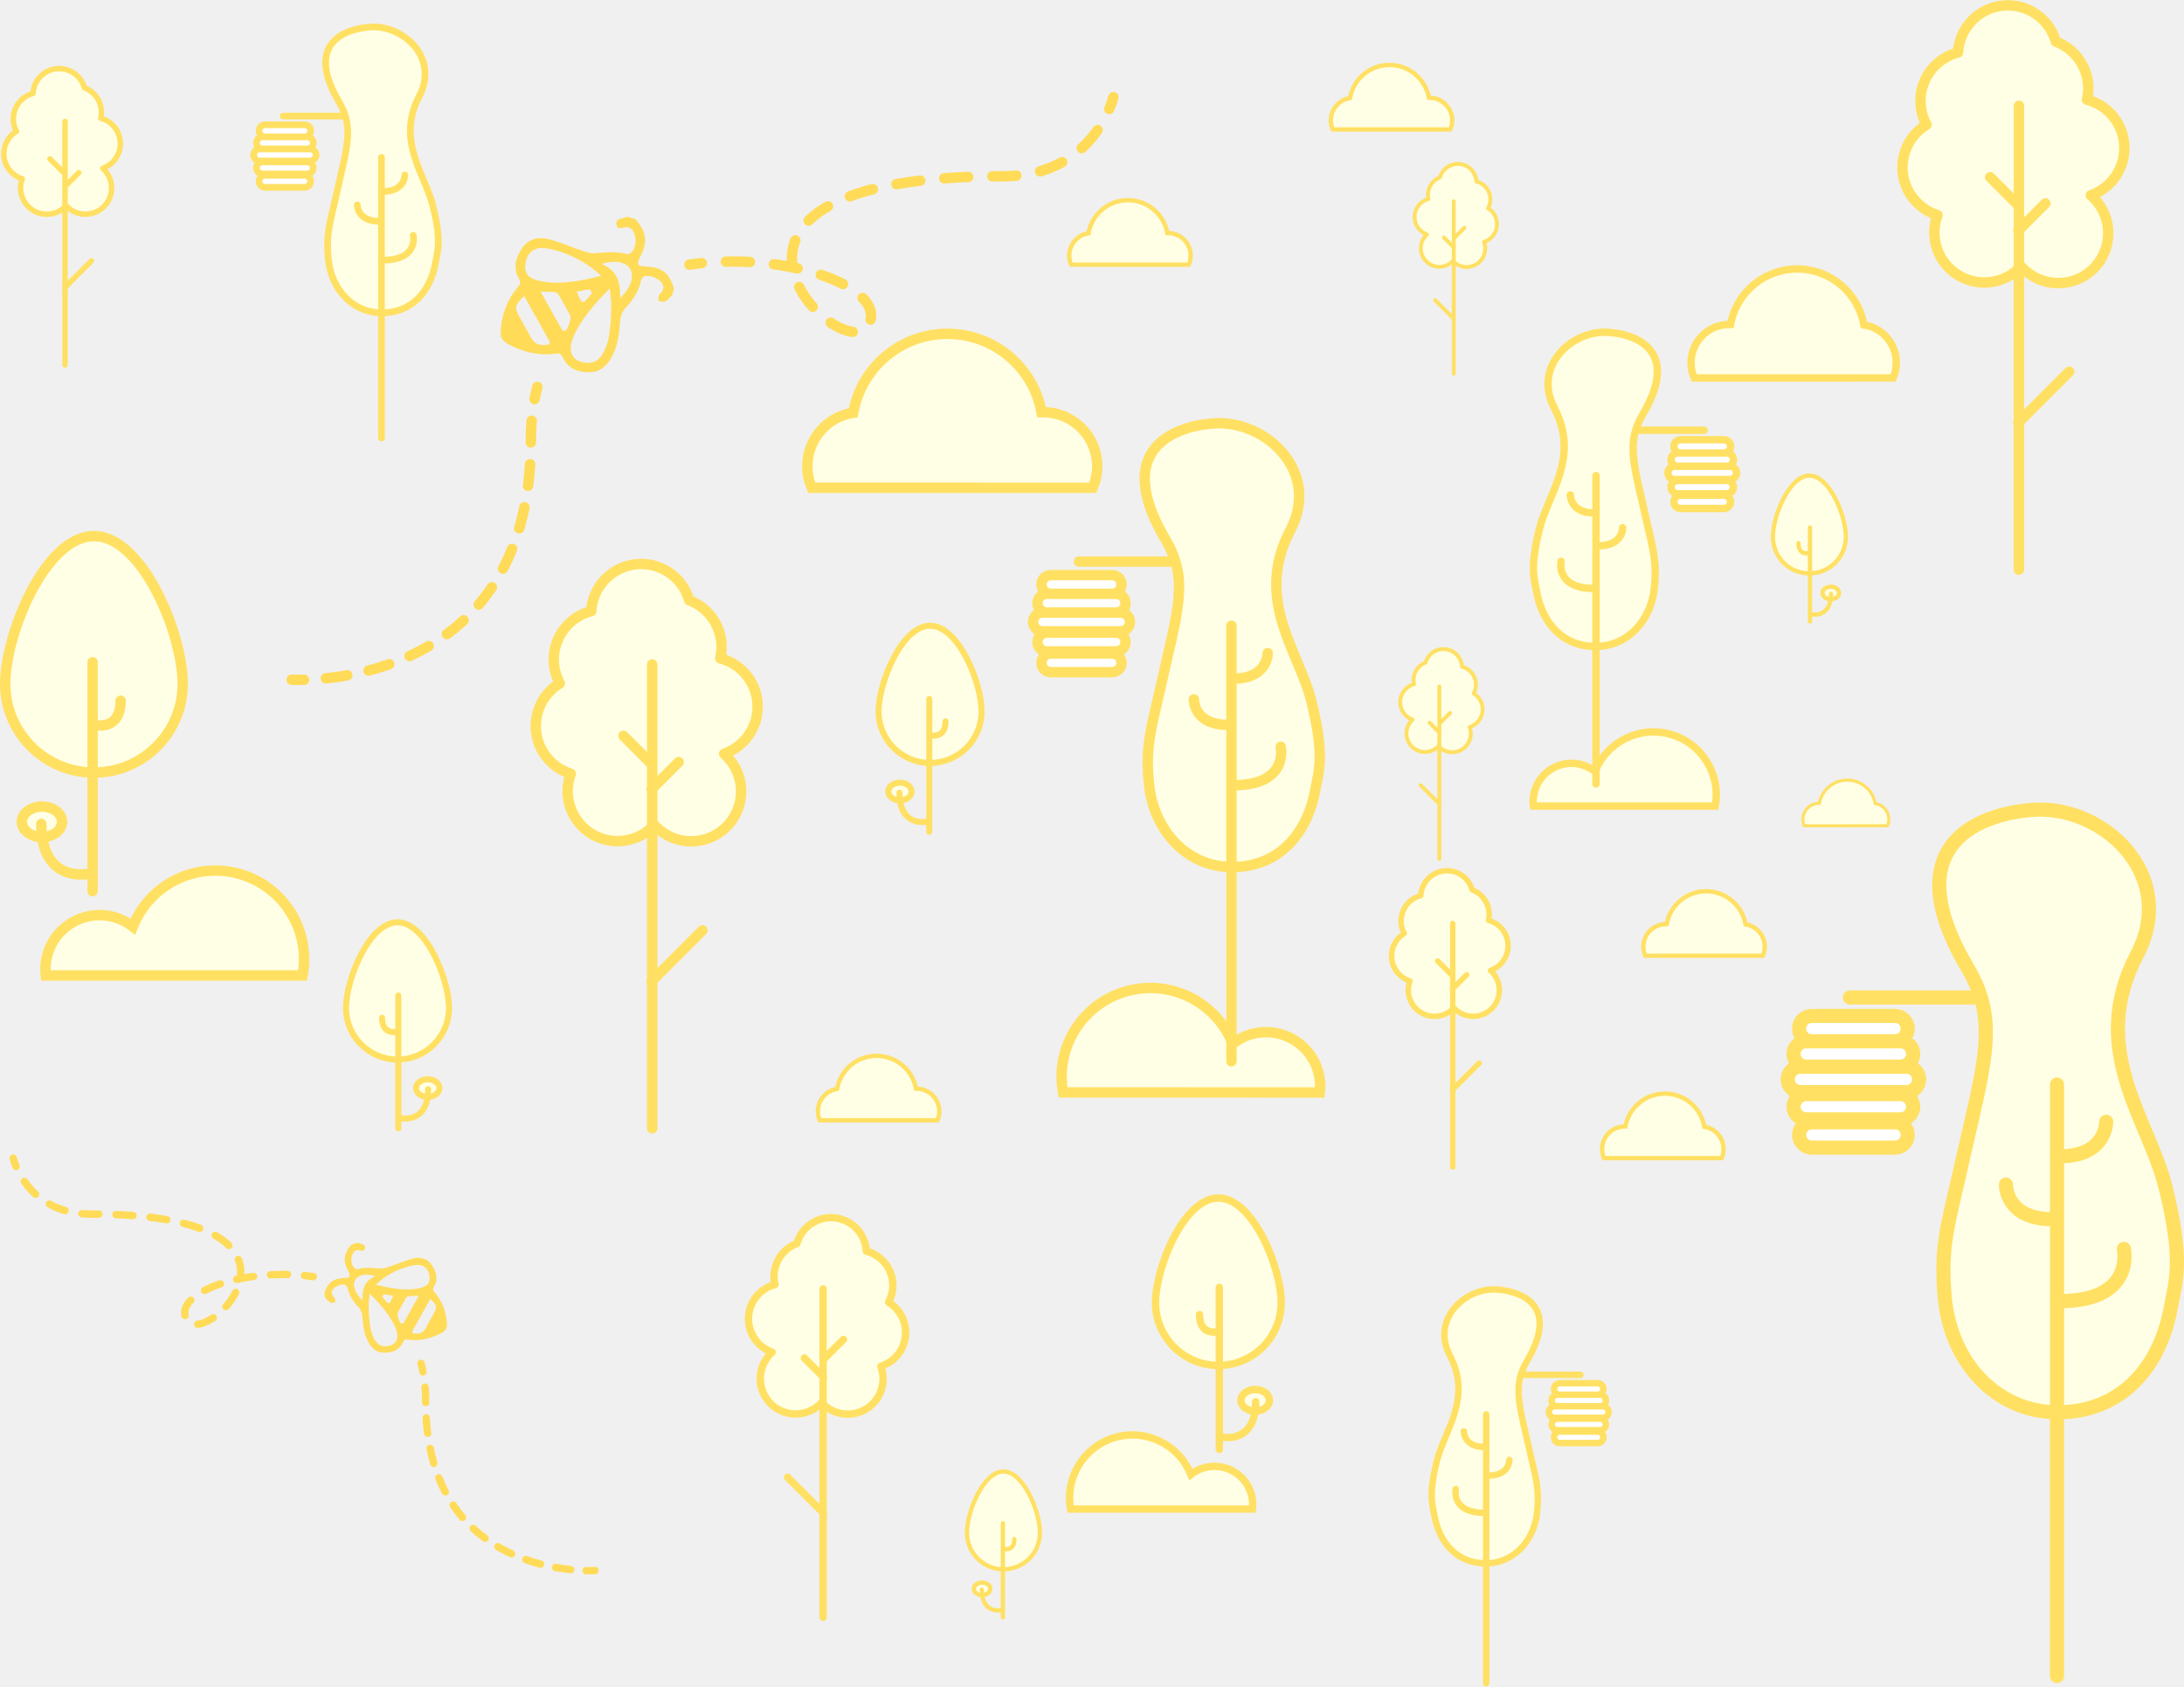
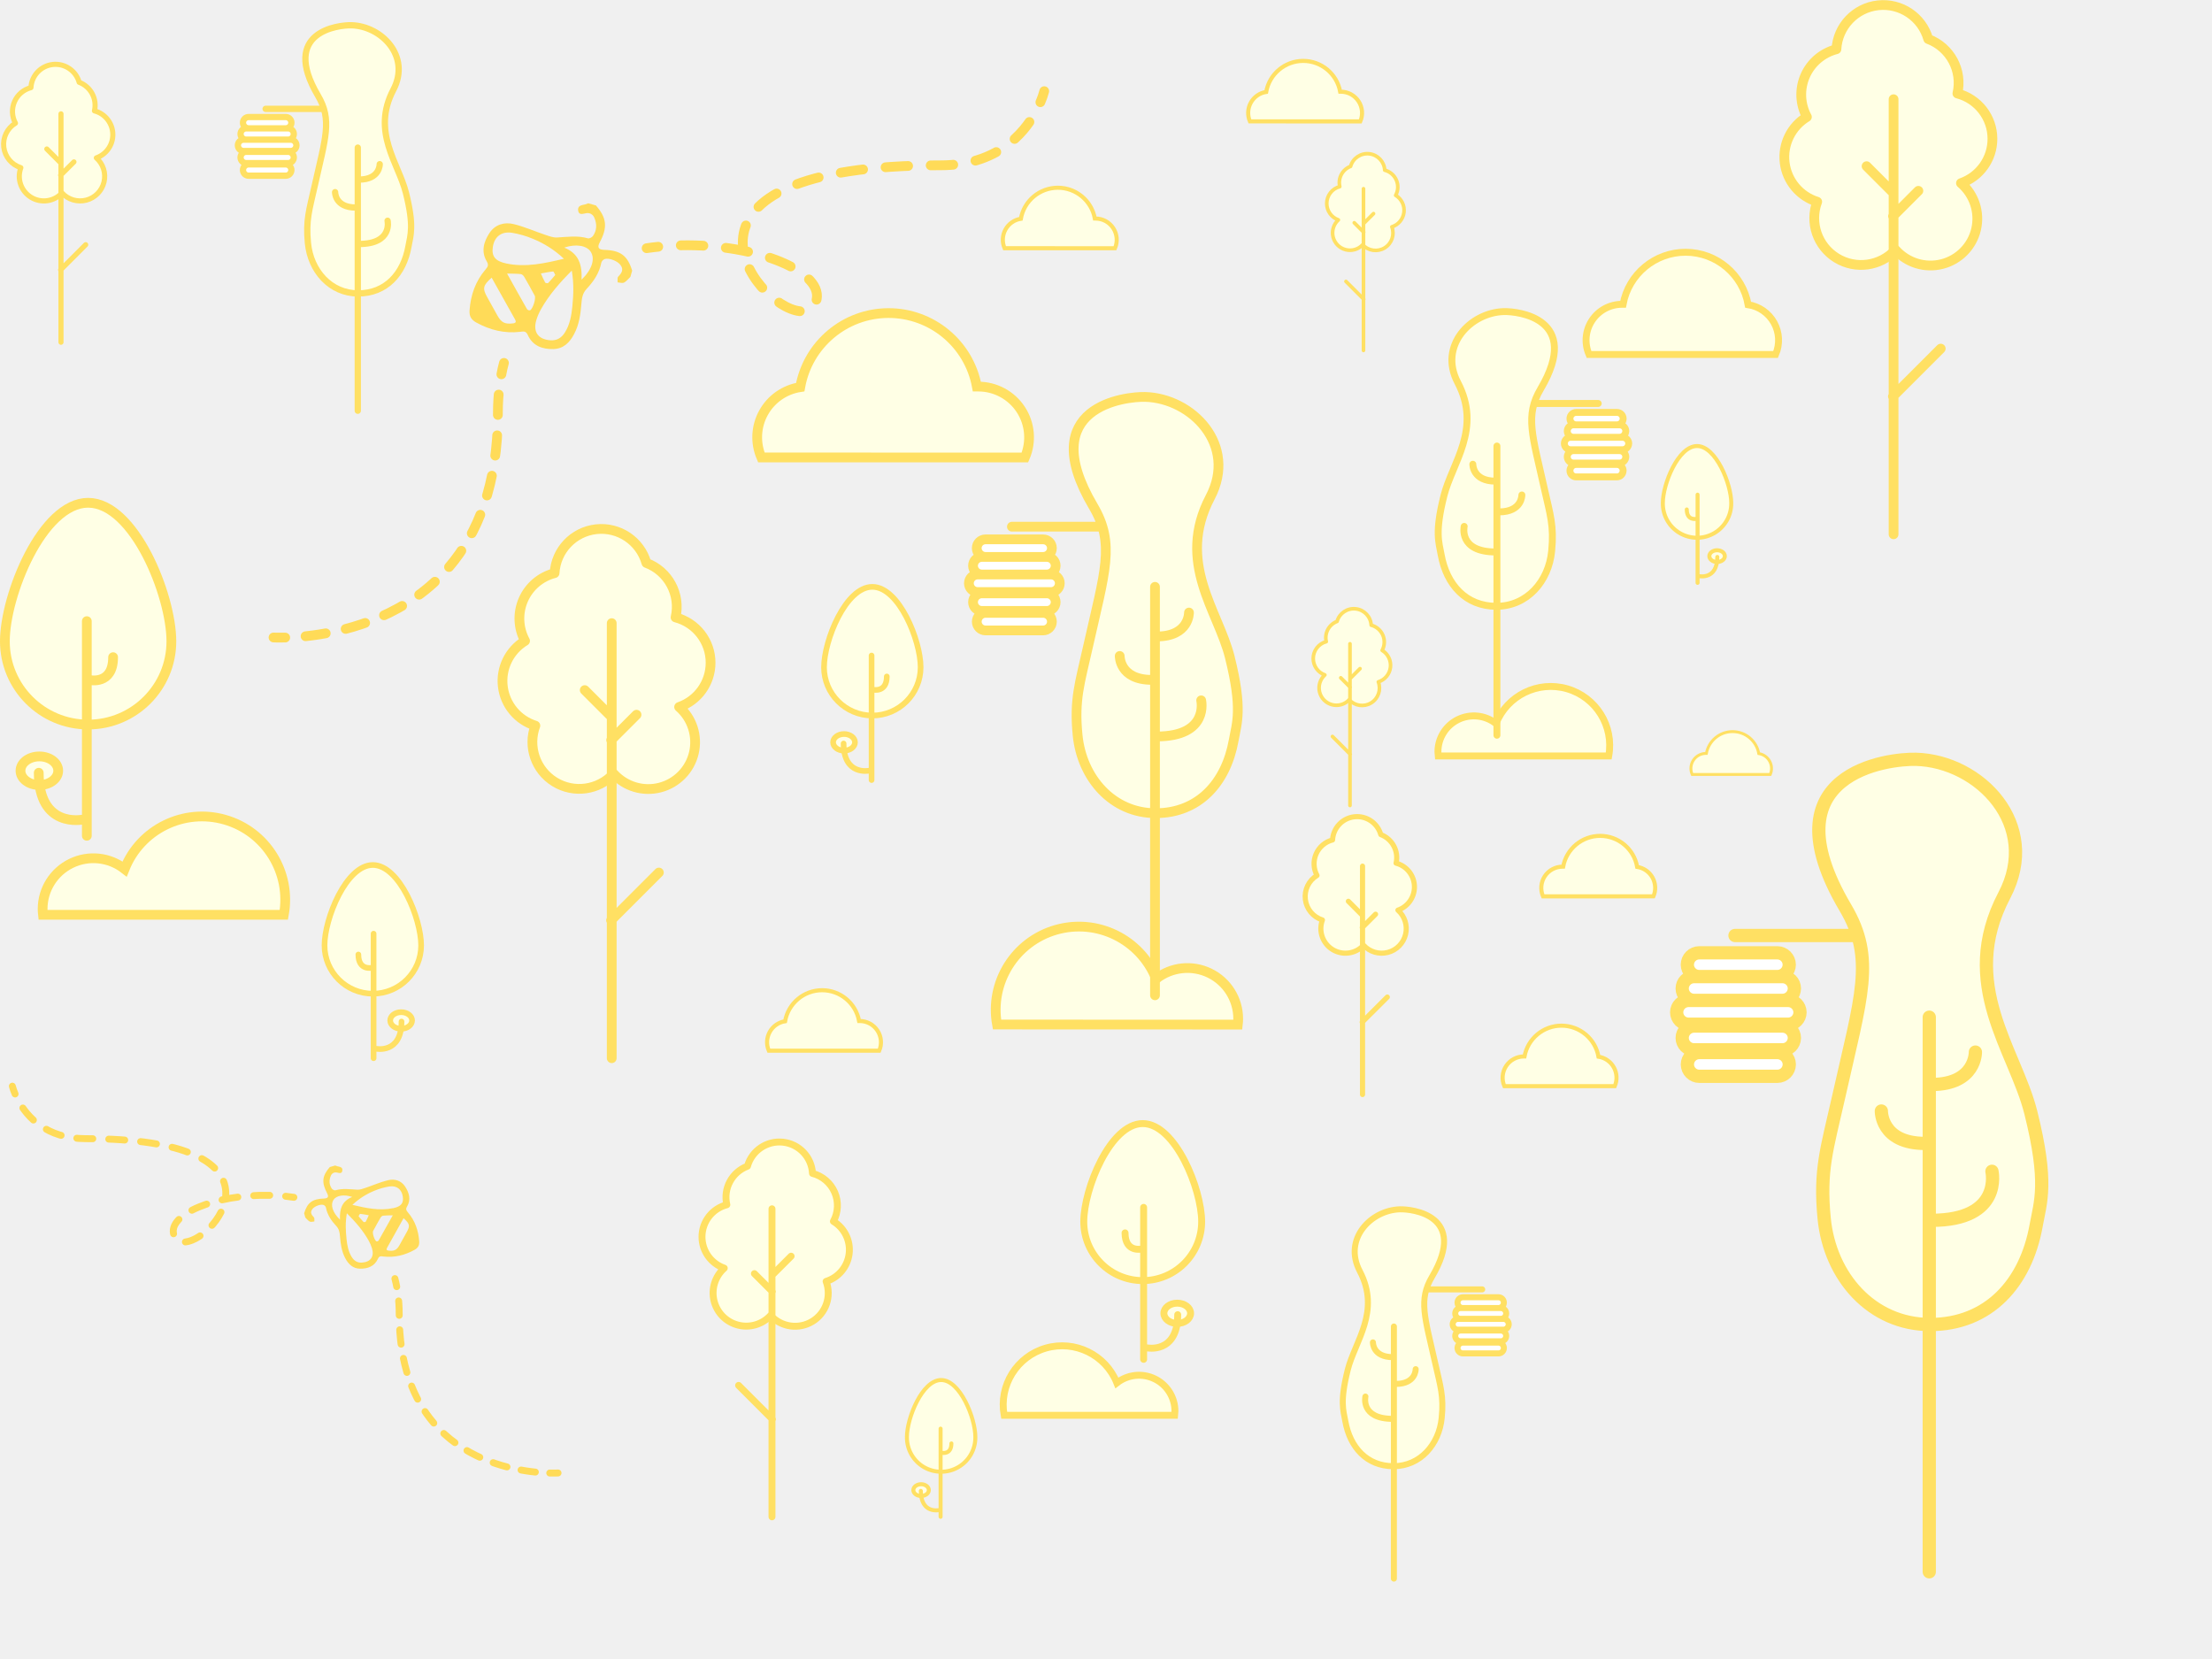
- <svg xmlns="http://www.w3.org/2000/svg" id="Layer_1" data-name="Layer 1" width="1896.51" height="1464.33" viewBox="0 0 1896.51 1464.33">
+ <svg xmlns="http://www.w3.org/2000/svg" version="1.1" id="Layer_1" x="0px" y="0px" viewBox="0 0 2048 1536" style="enable-background:new 0 0 2048 1536;" xml:space="preserve">
  <defs>
    <style>
      .cls-1, .cls-10, .cls-12, .cls-15, .cls-18, .cls-2, .cls-20, .cls-21, .cls-22, .cls-26, .cls-28, .cls-3, .cls-30, .cls-33, .cls-8 {
        fill: none;
      }

      .cls-1, .cls-2, .cls-20, .cls-21, .cls-22, .cls-3 {
        stroke: #ffdb58;
      }

      .cls-1, .cls-10, .cls-11, .cls-12, .cls-13, .cls-14, .cls-15, .cls-16, .cls-17, .cls-18, .cls-19, .cls-2, .cls-20, .cls-21, .cls-22, .cls-25, .cls-26, .cls-27, .cls-28, .cls-29, .cls-3, .cls-30, .cls-31, .cls-32, .cls-33, .cls-34, .cls-7, .cls-8, .cls-9 {
        stroke-linecap: round;
        stroke-linejoin: round;
      }

      .cls-1, .cls-13, .cls-2, .cls-3, .cls-5, .cls-7, .cls-8 {
        stroke-width: 9.03px;
      }

      .cls-2 {
        stroke-dasharray: 20.91 20.91 20.91 20.91 20.91 20.91;
      }

      .cls-3 {
        stroke-dasharray: 18.88 18.88 18.88 18.88 18.88 18.88;
      }

      .cls-4 {
        fill: #ffdb58;
      }

      .cls-11, .cls-14, .cls-17, .cls-23, .cls-24, .cls-25, .cls-27, .cls-29, .cls-32, .cls-5, .cls-6, .cls-7, .cls-9 {
        fill: #ffffe5;
      }

      .cls-10, .cls-11, .cls-12, .cls-13, .cls-14, .cls-15, .cls-16, .cls-17, .cls-18, .cls-19, .cls-23, .cls-24, .cls-25, .cls-26, .cls-27, .cls-28, .cls-29, .cls-30, .cls-31, .cls-32, .cls-33, .cls-34, .cls-5, .cls-6, .cls-7, .cls-8, .cls-9 {
        stroke: #ffe063;
      }

      .cls-23, .cls-24, .cls-5, .cls-6 {
        stroke-miterlimit: 10;
      }

      .cls-6 {
        stroke-width: 3.78px;
      }

      .cls-10, .cls-9 {
        stroke-width: 5.24px;
      }

      .cls-11, .cls-12 {
        stroke-width: 4.74px;
      }

      .cls-13, .cls-16, .cls-19, .cls-31, .cls-34 {
        fill: #fff;
      }

      .cls-14, .cls-15, .cls-16 {
        stroke-width: 12.27px;
      }

      .cls-17, .cls-18, .cls-19 {
        stroke-width: 5.82px;
      }

      .cls-20, .cls-21, .cls-22, .cls-23, .cls-25, .cls-26, .cls-31 {
        stroke-width: 6.4px;
      }

      .cls-21 {
        stroke-dasharray: 14.8 14.8 14.8 14.8 14.8 14.8;
      }

      .cls-22 {
        stroke-dasharray: 13.37 13.37 13.37 13.37 13.37 13.37;
      }

      .cls-24 {
        stroke-width: 2.68px;
      }

      .cls-27, .cls-28 {
        stroke-width: 3.71px;
      }

      .cls-29, .cls-30 {
        stroke-width: 3.36px;
      }

      .cls-32, .cls-33, .cls-34 {
        stroke-width: 5.57px;
      }
    </style>
  </defs>
  <g id="Bee">
    <g>
      <path class="cls-1" d="M685.23,246.24q5.37-.8,10.75-1.35" transform="translate(-86.54 -16.44)" />
      <path class="cls-2" d="M716.85,243.58C787.62,242,851.62,268.67,842,295.94a12.79,12.79,0,0,1-4.88,6.62" transform="translate(-86.54 -16.44)" />
      <path class="cls-2" d="M827.08,304.57C783.86,300,686.81,169.48,957.62,169.48c51.43,0,76.39-28.74,87.6-49" transform="translate(-86.54 -16.44)" />
      <path class="cls-1" d="M1049.79,111.06a71.48,71.48,0,0,0,3.57-10.22" transform="translate(-86.54 -16.44)" />
    </g>
    <g>
      <path class="cls-1" d="M339.78,606.66s4,.24,10.83.08" transform="translate(-86.54 -16.44)" />
      <path class="cls-3" d="M369.45,605.5c32.92-3.45,86.64-15.64,126.49-57.09" transform="translate(-86.54 -16.44)" />
      <path class="cls-3" d="M502.28,541.42c26.37-30.81,45.25-76.08,45.25-142.51a199.86,199.86,0,0,1,1.71-26.57" transform="translate(-86.54 -16.44)" />
      <path class="cls-1" d="M550.75,363q1-5.43,2.38-10.57" transform="translate(-86.54 -16.44)" />
    </g>
    <g id="_5DqBM2.tif" data-name="5DqBM2.tif">
      <path class="cls-4" d="M670.2,272.75c-1.94,1.83-3.63,4.16-5.91,5.32-1.54.78-3.92-.07-5.92-.19.12-1.8-.46-4.26.5-5.26,3.19-3.34,5.45-6.45,2.09-10.91-2.73-3.61-10.47-6.75-14.54-5.43a5.34,5.34,0,0,0-3.13,3.32c-1.85,9.59-7.09,17.33-13.52,24.18-3.74,4-4.51,8.42-4.9,13.37-.78,9.84-2,19.55-6.75,28.53-4.17,8-10,13.72-19.29,13.94-10.2.24-19.17-3-23.65-13.07-1.77-4-4.25-3.2-7.15-2.87-14.45,1.64-27.8-1.65-40.47-8.6-4.65-2.55-6.66-5.8-6.28-11.23,1-14.19,5.45-26.95,14.72-37.83,2-2.39,3.32-4,1.23-7.53-5.47-9.17-2.83-18.25,2.54-26.38,5.18-7.83,13.67-10.26,22.21-8.22,10.19,2.44,19.91,6.82,29.9,10.16,3.36,1.12,7,2.45,10.38,2.27,9.57-.51,19.08-2,28.6.78,1.28.37,3.77-.89,4.65-2.13,3.68-5.25,3.82-11.05,1.32-16.85a6.67,6.67,0,0,0-7.75-4.26c-2.84.46-6.39,2.1-7.22-2.21-.93-4.83,3.2-5.26,6.59-6a22.74,22.74,0,0,0,2.7-1l7.12,2c10,11.51,11,20.16,3.57,34.14-2.54,4.81-1.28,6.82,4.37,7,14.87.47,21.4,5.37,25.62,19.25ZM608.64,256A92.23,92.23,0,0,0,580,237.57a85,85,0,0,0-19.71-5.65c-9.71-1.35-15.92,3.79-17.4,12.89-1.44,8.8,2,13.38,12.5,15.59C573.43,264.19,591,260.21,608.64,256Zm7.29,11c-11.44,11.45-21.15,22.62-28.48,35.69a50.16,50.16,0,0,0-4.35,10.1c-3.25,10.91,1.65,17.88,13,18.71,6,.44,10.35-2.27,13.48-7.27,4.57-7.3,6-15.5,6.85-23.85C617.49,289.74,618,279.07,615.93,267Zm-74.17,6.5c-8.15,7.3-8.69,9.94-4,18.31q4.66,8.38,9.31,16.75c3.66,6.58,6.94,8.11,14.22,7.32,3-.33,3.32-1.53,2.07-3.78C556.17,299.29,549,286.46,541.76,273.54ZM556,269.71c6.54,11.71,12.46,22.38,18.51,33a3.05,3.05,0,0,0,2.76,1.06c2.6-1.28,5.69-11.07,4.33-13.61-3.12-5.83-6.33-11.63-9.67-17.34-.67-1.14-2-2.48-3.19-2.61C564.91,269.77,561.06,269.86,556,269.71Zm69,5.67c9.81-9.5,12.69-19.41,8.43-25.92-3.65-5.59-13.44-7.52-24.49-3.77C622.6,251.17,625.56,261.8,625,275.38ZM600.65,271c-.71-1.17-1.47-3.26-2-3.21-3.8.36-7.56,1.17-11.33,1.83,1.27,2.81,2.42,5.68,3.92,8.36.31.56,2.4.91,2.82.49C596.28,276.25,598.24,273.77,600.65,271Z" transform="translate(-86.54 -16.44)" />
    </g>
  </g>
  <path class="cls-5" d="M349.33,863.42A77.07,77.07,0,0,0,201.91,821,47,47,0,0,0,126,858a47.4,47.4,0,0,0,.32,5.42Z" transform="translate(-86.54 -16.44)" />
  <path class="cls-5" d="M1009.63,965A77.07,77.07,0,0,1,1157,922.66a47,47,0,0,1,75.93,37,47.4,47.4,0,0,1-.32,5.42Z" transform="translate(-86.54 -16.44)" />
  <path class="cls-5" d="M1035.46,440a47,47,0,0,0-43.1-65.64c-.46,0-.92,0-1.38,0a83.09,83.09,0,0,0-163.53.5,47,47,0,0,0-36,65.1Z" transform="translate(-86.54 -16.44)" />
  <path class="cls-6" d="M1118.86,246.27a19.68,19.68,0,0,0-18.06-27.5h-.58a34.81,34.81,0,0,0-68.51.21,19.68,19.68,0,0,0-15.07,27.27Z" transform="translate(-86.54 -16.44)" />
  <path class="cls-6" d="M900.58,989.25a19.68,19.68,0,0,0-18.06-27.5h-.58a34.81,34.81,0,0,0-68.51.21,19.68,19.68,0,0,0-15.07,27.27Z" transform="translate(-86.54 -16.44)" />
  <path class="cls-6" d="M1346,128.84a19.68,19.68,0,0,0-18.06-27.5h-.58a34.81,34.81,0,0,0-68.51.21,19.68,19.68,0,0,0-15.07,27.27Z" transform="translate(-86.54 -16.44)" />
  <g>
    <path class="cls-7" d="M91.05,610.2c0-42.57,34.51-128.26,77.08-128.26s77.08,85.69,77.08,128.26a77.08,77.08,0,1,1-154.16,0Z" transform="translate(-86.54 -16.44)" />
    <ellipse class="cls-7" cx="36.43" cy="713.59" rx="17.46" ry="13.25" />
    <path class="cls-8" d="M166.93,790.25V591.53M169.26,646s22,5.17,22-21.1m-68.85,107c0,51.79,40.55,43.36,40.55,43.36" transform="translate(-86.54 -16.44)" />
  </g>
  <g>
    <path class="cls-9" d="M849.47,634.2c0-24.7,20-74.42,44.72-74.42s44.72,49.72,44.72,74.42a44.72,44.72,0,0,1-89.45,0Z" transform="translate(-86.54 -16.44)" />
    <ellipse class="cls-9" cx="781.46" cy="687.29" rx="10.13" ry="7.69" />
    <path class="cls-10" d="M893.5,738.67V623.37M894.85,655s12.74,3,12.74-12.24m-40,62.07c0,30,23.53,25.16,23.53,25.16" transform="translate(-86.54 -16.44)" />
  </g>
  <g>
    <path class="cls-9" d="M476.45,891.72c0-24.7-20-74.42-44.72-74.42S387,867,387,891.72a44.72,44.72,0,0,0,89.45,0Z" transform="translate(-86.54 -16.44)" />
    <ellipse class="cls-9" cx="371.4" cy="944.81" rx="10.13" ry="7.69" />
    <path class="cls-10" d="M432.43,880.89V996.19m-14.09-96c0,15.24,12.74,12.24,12.74,12.24m3.68,75s23.53,4.89,23.53-25.16" transform="translate(-86.54 -16.44)" />
  </g>
  <g>
    <path class="cls-7" d="M744.44,630.07a43.37,43.37,0,0,0-32.44-42,43.34,43.34,0,0,0-27-50.41,43.36,43.36,0,0,0-85,9.42,43.38,43.38,0,0,0-27.32,62.71,43.37,43.37,0,0,0,9.53,78.5,43.36,43.36,0,0,0,72.52,44.54A43.35,43.35,0,1,0,715.31,671,43.37,43.37,0,0,0,744.44,630.07Z" transform="translate(-86.54 -16.44)" />
    <path class="cls-8" d="M652.91,996.19V593.38m-1.51,85.47-23.48-23.48m24.39,213.17,44.26-44.26M652.39,701.65l23.48-23.48" transform="translate(-86.54 -16.44)" />
  </g>
  <g>
    <path class="cls-7" d="M1931.25,145a43.37,43.37,0,0,0-32.44-42,43.34,43.34,0,0,0-27-50.41,43.36,43.36,0,0,0-85,9.42,43.38,43.38,0,0,0-27.32,62.71,43.37,43.37,0,0,0,9.53,78.5,43.36,43.36,0,0,0,72.52,44.54A43.35,43.35,0,1,0,1902.11,186,43.37,43.37,0,0,0,1931.25,145Z" transform="translate(-86.54 -16.44)" />
    <path class="cls-8" d="M1839.72,511.13V108.31m-1.51,85.47-23.48-23.48m24.39,213.17,44.26-44.26m-44.18-122.62,23.48-23.48" transform="translate(-86.54 -16.44)" />
  </g>
  <g>
    <path class="cls-11" d="M1396.11,837.61a22.77,22.77,0,0,0-17-22,22.75,22.75,0,0,0-14.16-26.46,22.76,22.76,0,0,0-44.65,4.95A22.77,22.77,0,0,0,1305.92,827a22.77,22.77,0,0,0,5,41.21A22.76,22.76,0,0,0,1349,891.59a22.76,22.76,0,1,0,31.81-32.47A22.77,22.77,0,0,0,1396.11,837.61Z" transform="translate(-86.54 -16.44)" />
    <path class="cls-12" d="M1348.05,1029.83V818.35m-.79,44.87-12.33-12.33m12.8,111.91L1371,939.57m-23.2-64.37,12.33-12.33" transform="translate(-86.54 -16.44)" />
  </g>
  <g>
    <path class="cls-11" d="M191,141.09a22.77,22.77,0,0,0-17-22,22.75,22.75,0,0,0-14.16-26.46,22.76,22.76,0,0,0-44.65,4.95,22.77,22.77,0,0,0-14.34,32.92,22.77,22.77,0,0,0,5,41.21,22.76,22.76,0,0,0,38.08,23.38,22.76,22.76,0,1,0,31.81-32.47A22.77,22.77,0,0,0,191,141.09Z" transform="translate(-86.54 -16.44)" />
    <path class="cls-12" d="M143,333.31V121.83m-.79,44.87-12.33-12.33m12.8,111.91L165.88,243m-23.2-64.37L155,166.34" transform="translate(-86.54 -16.44)" />
  </g>
  <g>
    <path class="cls-7" d="M1084.24,697.07c-3.25-33.13,2-47.77,9.63-81.9,15.66-69.85,25.38-95.24,4.82-130.07-54.61-92.52,30.07-101.67,48.17-101.17,43.36,1.2,85.51,44.56,60.22,92.74-31.85,60.66,7.4,105.48,18.07,148.14,12,48.17,6.55,60.73,3.61,77.08-7.05,39.28-32.35,67.44-72.26,67.44S1088.14,736.79,1084.24,697.07Zm22.28-193h-83.1" transform="translate(-86.54 -16.44)" />
    <path class="cls-8" d="M1155.9,937.94V559.77m-32.67,64s-.45,22.13,29.81,22.13m4.52-40.2c30.26,0,29.81-22.13,29.81-22.13m-29.81,114.71c48.78,0,41.1-33.42,41.1-33.42" transform="translate(-86.54 -16.44)" />
    <path class="cls-13" d="M1041.49,532.07h-29.81m29.81,0h10.84a8.15,8.15,0,0,0,8.13-8.13h0a8.15,8.15,0,0,0-8.13-8.13H999a8.15,8.15,0,0,0-8.13,8.13h0a8.15,8.15,0,0,0,8.13,8.13h12.65M1060.46,592h0a8.15,8.15,0,0,0-8.13-8.13H999A8.15,8.15,0,0,0,990.9,592h0a8.15,8.15,0,0,0,8.13,8.13h53.29A8.15,8.15,0,0,0,1060.46,592Zm3.48-51.79h0a8.15,8.15,0,0,0-8.13-8.13H995.56a8.15,8.15,0,0,0-8.13,8.13h0a8.15,8.15,0,0,0,8.13,8.13h60.25A8.15,8.15,0,0,0,1063.93,540.2Zm0,33.72h0a8.15,8.15,0,0,0-8.13-8.13H995.56a8.15,8.15,0,0,0-8.13,8.13h0a8.15,8.15,0,0,0,8.13,8.13h60.25A8.15,8.15,0,0,0,1063.93,573.92Zm3.83-17.46h0a8.15,8.15,0,0,0-8.13-8.13h-67.9a8.15,8.15,0,0,0-8.13,8.13h0a8.15,8.15,0,0,0,8.13,8.13h67.9A8.15,8.15,0,0,0,1067.76,556.46Z" transform="translate(-86.54 -16.44)" />
  </g>
  <g>
    <path class="cls-14" d="M1775.47,1144.64c-4.42-45,2.7-64.86,13.08-111.2,21.26-94.85,34.46-129.32,6.54-176.62-74.15-125.63,40.83-138.05,65.41-137.37,58.87,1.64,116.11,60.51,81.77,125.92-43.24,82.37,10.05,143.23,24.53,201.15,16.35,65.41,8.89,82.46,4.91,104.66-9.57,53.34-43.93,91.58-98.12,91.58S1780.77,1198.57,1775.47,1144.64Zm30.25-262.06H1692.89" transform="translate(-86.54 -16.44)" />
    <path class="cls-15" d="M1872.77,1471.7V958.21m-44.36,86.88s-.61,30,40.47,30m6.13-54.58c41.09,0,40.47-30,40.47-30M1875,1146.27c66.23,0,55.81-45.38,55.81-45.38" transform="translate(-86.54 -16.44)" />
    <path class="cls-16" d="M1717.42,920.6h-40.47m40.47,0h14.72a11.07,11.07,0,0,0,11-11h0a11.07,11.07,0,0,0-11-11h-72.36a11.07,11.07,0,0,0-11,11h0a11.07,11.07,0,0,0,11,11h17.17m66.23,81.36h0a11.07,11.07,0,0,0-11-11h-72.36a11.07,11.07,0,0,0-11,11h0a11.07,11.07,0,0,0,11,11h72.36A11.07,11.07,0,0,0,1743.17,1002Zm4.72-70.32h0a11.07,11.07,0,0,0-11-11H1655a11.07,11.07,0,0,0-11,11h0a11.07,11.07,0,0,0,11,11h81.81A11.07,11.07,0,0,0,1747.89,931.63Zm0,45.79h0a11.07,11.07,0,0,0-11-11H1655a11.07,11.07,0,0,0-11,11h0a11.07,11.07,0,0,0,11,11h81.81A11.07,11.07,0,0,0,1747.89,977.42Zm5.19-23.71h0a11.07,11.07,0,0,0-11-11h-92.2a11.07,11.07,0,0,0-11,11h0a11.07,11.07,0,0,0,11,11h92.2A11.07,11.07,0,0,0,1753.09,953.71Z" transform="translate(-86.54 -16.44)" />
  </g>
  <g>
    <path class="cls-17" d="M371.64,241.55c-2.1-21.34,1.28-30.77,6.21-52.76,10.09-45,16.35-61.35,3.1-83.79-35.18-59.6,19.37-65.49,31-65.17,27.93.78,55.08,28.71,38.79,59.74-20.51,39.08,4.77,67.95,11.64,95.43,7.76,31,4.22,39.12,2.33,49.65-4.54,25.3-20.84,43.45-46.55,43.45S374.15,267.14,371.64,241.55ZM386,117.23H332.46" transform="translate(-86.54 -16.44)" />
    <path class="cls-18" d="M417.8,396.72V153.11m-21,41.22s-.29,14.26,19.2,14.26m2.91-25.89c19.49,0,19.2-14.26,19.2-14.26m-19.2,73.9c31.42,0,26.48-21.53,26.48-21.53" transform="translate(-86.54 -16.44)" />
    <path class="cls-19" d="M344.09,135.27h-19.2m19.2,0h7a5.25,5.25,0,0,0,5.24-5.24h0a5.25,5.25,0,0,0-5.24-5.24H316.75a5.25,5.25,0,0,0-5.24,5.24h0a5.25,5.25,0,0,0,5.24,5.24h8.15m31.42,38.6h0a5.25,5.25,0,0,0-5.24-5.24H316.75a5.25,5.25,0,0,0-5.24,5.24h0a5.25,5.25,0,0,0,5.24,5.24h34.33A5.25,5.25,0,0,0,356.31,173.86Zm2.24-33.36h0a5.25,5.25,0,0,0-5.24-5.24H314.5a5.25,5.25,0,0,0-5.24,5.24h0a5.25,5.25,0,0,0,5.24,5.24h38.81A5.25,5.25,0,0,0,358.55,140.5Zm0,21.72h0a5.25,5.25,0,0,0-5.24-5.24H314.5a5.25,5.25,0,0,0-5.24,5.24h0a5.25,5.25,0,0,0,5.24,5.24h38.81A5.25,5.25,0,0,0,358.55,162.23ZM361,151h0a5.25,5.25,0,0,0-5.24-5.24H312A5.25,5.25,0,0,0,306.8,151h0a5.25,5.25,0,0,0,5.24,5.24h43.74A5.25,5.25,0,0,0,361,151Z" transform="translate(-86.54 -16.44)" />
  </g>
  <g id="Bee-2" data-name="Bee">
    <g>
      <path class="cls-20" d="M358.62,1125q-3.8-.56-7.61-1" transform="translate(-86.54 -16.44)" />
      <path class="cls-21" d="M336.24,1123.14c-50.1-1.14-95.42,17.76-88.61,37.07a9.05,9.05,0,0,0,3.45,4.69" transform="translate(-86.54 -16.44)" />
      <path class="cls-21" d="M258.2,1166.32c30.6-3.24,99.29-95.64-92.43-95.64-36.41,0-54.08-20.35-62-34.71" transform="translate(-86.54 -16.44)" />
      <path class="cls-20" d="M100.51,1029.31a50.61,50.61,0,0,1-2.53-7.24" transform="translate(-86.54 -16.44)" />
    </g>
    <g>
      <path class="cls-20" d="M603.2,1380.2s-2.82.17-7.67.05" transform="translate(-86.54 -16.44)" />
      <path class="cls-22" d="M582.2,1379.38c-23.31-2.44-61.34-11.07-89.55-40.42" transform="translate(-86.54 -16.44)" />
      <path class="cls-22" d="M488.15,1334c-18.67-21.82-32-53.86-32-100.9a141.51,141.51,0,0,0-1.21-18.8" transform="translate(-86.54 -16.44)" />
      <path class="cls-20" d="M453.84,1207.71q-.73-3.85-1.68-7.49" transform="translate(-86.54 -16.44)" />
    </g>
    <g id="_5DqBM2.tif-2" data-name="5DqBM2.tif">
      <path class="cls-4" d="M368.12,1139.76c3-9.83,7.61-13.3,18.14-13.63,4-.13,4.89-1.55,3.1-5-5.23-9.9-4.58-16,2.53-24.17l5-1.44a16.1,16.1,0,0,0,1.91.69c2.4.54,5.32.85,4.66,4.27-.59,3.05-3.1,1.89-5.11,1.56a4.72,4.72,0,0,0-5.49,3c-1.77,4.1-1.67,8.21.93,11.93.62.88,2.38,1.77,3.29,1.51,6.74-1.95,13.47-.91,20.25-.55,2.42.13,5-.81,7.35-1.61,7.07-2.36,14-5.47,21.17-7.19,6-1.44,12.05.27,15.72,5.82,3.81,5.75,5.67,12.18,1.8,18.68-1.48,2.47-.56,3.64.87,5.33,6.56,7.71,9.71,16.74,10.42,26.79.27,3.84-1.15,6.14-4.45,7.95-9,4.92-18.42,7.25-28.65,6.09-2.05-.23-3.81-.77-5.06,2-3.18,7.12-9.52,9.42-16.75,9.26-6.61-.15-10.71-4.23-13.66-9.87-3.33-6.36-4.23-13.23-4.78-20.2-.28-3.5-.82-6.65-3.47-9.47-4.55-4.85-8.26-10.33-9.57-17.12a3.78,3.78,0,0,0-2.22-2.35c-2.89-.94-8.37,1.29-10.3,3.84-2.38,3.16-.78,5.35,1.48,7.72.68.71.27,2.46.35,3.73-1.42.09-3.1.69-4.19.14-1.61-.82-2.81-2.47-4.18-3.77Zm82.46-4.71c7.47-1.57,9.87-4.81,8.85-11-1.05-6.44-5.45-10.08-12.32-9.12a60.15,60.15,0,0,0-14,4,65.3,65.3,0,0,0-20.3,13.05C425.36,1134.91,437.78,1137.73,450.57,1135Zm-43.22,28.33c.6,5.92,1.62,11.72,4.85,16.89,2.21,3.54,5.3,5.46,9.54,5.15,8-.59,11.48-5.52,9.18-13.25a35.52,35.52,0,0,0-3.08-7.15c-5.19-9.26-12.06-17.16-20.16-25.27C406.19,1148.27,406.59,1155.82,407.36,1163.38Zm37.58,8.29c-.89,1.59-.66,2.45,1.46,2.68,5.16.56,7.48-.52,10.07-5.18l6.59-11.86c3.29-5.92,2.91-7.79-2.86-13C455.09,1153.5,450,1162.58,444.94,1171.67ZM441.13,1142a3.8,3.8,0,0,0-2.26,1.85c-2.37,4-4.64,8.14-6.85,12.27-1,1.79,1.22,8.73,3.07,9.63a2.16,2.16,0,0,0,2-.75c4.29-7.5,8.48-15.05,13.11-23.34C446.53,1141.74,443.81,1141.68,441.13,1142Zm-28.47-17.35c-7.83-2.66-14.76-1.29-17.34,2.67-3,4.61-1,11.62,6,18.35C400.87,1136,403,1128.51,412.66,1124.63Zm10.53,23.2a2.11,2.11,0,0,0,2-.35c1.06-1.9,1.87-3.93,2.77-5.92-2.67-.47-5.33-1-8-1.3-.39,0-.93,1.44-1.43,2.27C420.21,1144.51,421.6,1146.27,423.18,1147.83Z" transform="translate(-86.54 -16.44)" />
    </g>
  </g>
  <path class="cls-23" d="M1016.24,1326.8a54.57,54.57,0,0,1,104.37-30,33.25,33.25,0,0,1,53.76,26.17,33.56,33.56,0,0,1-.23,3.84Z" transform="translate(-86.54 -16.44)" />
  <path class="cls-23" d="M1576,716.34a54.57,54.57,0,0,0-104.37-30,33.25,33.25,0,0,0-53.76,26.17,33.56,33.56,0,0,0,.23,3.84Z" transform="translate(-86.54 -16.44)" />
  <path class="cls-23" d="M1557.75,344.64a33.26,33.26,0,0,1,30.52-46.47l1,0a58.83,58.83,0,0,1,115.78.36,33.27,33.27,0,0,1,25.46,46.09Z" transform="translate(-86.54 -16.44)" />
  <path class="cls-6" d="M1479.37,1022.07a19.68,19.68,0,0,1,18.06-27.5h.58a34.81,34.81,0,0,1,68.51.21,19.68,19.68,0,0,1,15.07,27.27Z" transform="translate(-86.54 -16.44)" />
  <path class="cls-24" d="M1653.25,733.49A13.93,13.93,0,0,1,1666,714h.41a24.64,24.64,0,0,1,48.5.15,13.94,13.94,0,0,1,10.67,19.31Z" transform="translate(-86.54 -16.44)" />
  <path class="cls-6" d="M1515.17,846.35a19.68,19.68,0,0,1,18.06-27.5h.58a34.81,34.81,0,0,1,68.51.21,19.68,19.68,0,0,1,15.07,27.27Z" transform="translate(-86.54 -16.44)" />
  <g>
    <path class="cls-25" d="M1199.1,1147.52c0-30.14-24.43-90.81-54.57-90.81s-54.57,60.67-54.57,90.81a54.57,54.57,0,0,0,109.14,0Z" transform="translate(-86.54 -16.44)" />
    <ellipse class="cls-25" cx="1089.96" cy="1215.92" rx="12.36" ry="9.38" />
    <path class="cls-26" d="M1145.38,1134.3V1275m-17.2-117.09c0,18.6,15.55,14.94,15.55,14.94m4.49,91.49s28.71,6,28.71-30.7" transform="translate(-86.54 -16.44)" />
  </g>
  <g>
    <path class="cls-27" d="M1689.43,482.1c0-17.49-14.18-52.69-31.67-52.69s-31.67,35.2-31.67,52.69a31.67,31.67,0,1,0,63.33,0Z" transform="translate(-86.54 -16.44)" />
    <ellipse class="cls-27" cx="1589.78" cy="514.89" rx="7.17" ry="5.44" />
    <path class="cls-28" d="M1658.26,474.43v81.64m-10-67.94c0,10.79,9,8.67,9,8.67m2.6,53.09s16.66,3.46,16.66-17.81" transform="translate(-86.54 -16.44)" />
  </g>
  <g>
    <path class="cls-27" d="M926.23,1346.84c0-17.49,14.18-52.69,31.67-52.69s31.67,35.2,31.67,52.69a31.67,31.67,0,1,1-63.33,0Z" transform="translate(-86.54 -16.44)" />
    <ellipse class="cls-27" cx="852.8" cy="1379.62" rx="7.17" ry="5.44" />
    <path class="cls-28" d="M957.4,1420.8v-81.64m1,22.37s9,2.12,9-8.67m-28.29,43.94c0,21.28,16.66,17.81,16.66,17.81" transform="translate(-86.54 -16.44)" />
  </g>
  <g>
    <path class="cls-25" d="M736.49,1161.58a30.71,30.71,0,0,1,23-29.71,30.69,30.69,0,0,1,19.1-35.69,30.7,30.7,0,0,1,60.22,6.67,30.71,30.71,0,0,1,19.34,44.4,30.71,30.71,0,0,1-6.75,55.58A30.7,30.7,0,0,1,800,1234.37a30.69,30.69,0,1,1-42.9-43.79A30.7,30.7,0,0,1,736.49,1161.58Z" transform="translate(-86.54 -16.44)" />
    <path class="cls-26" d="M801.29,1135.61v285.2M819,1179.49l-16.63,16.63m-32,103,31.34,31.34M785,1195.64l16.63,16.63" transform="translate(-86.54 -16.44)" />
  </g>
  <g>
    <path class="cls-29" d="M1302.41,626.12a16.12,16.12,0,0,1,12.06-15.6,16.11,16.11,0,0,1,10-18.74,16.12,16.12,0,0,1,31.61,3.5,16.12,16.12,0,0,1,10.15,23.31,16.12,16.12,0,0,1-3.54,29.18,16.12,16.12,0,0,1-27,16.56,16.11,16.11,0,1,1-22.52-23A16.12,16.12,0,0,1,1302.41,626.12Z" transform="translate(-86.54 -16.44)" />
    <path class="cls-30" d="M1336.43,612.49V762.21m9.29-126.69-8.73,8.73m-16.79,54.06,16.45,16.45M1327.9,644l8.73,8.73" transform="translate(-86.54 -16.44)" />
  </g>
  <g>
    <path class="cls-29" d="M1314.92,204.82a16.12,16.12,0,0,1,12.06-15.6,16.11,16.11,0,0,1,10-18.74,16.12,16.12,0,0,1,31.61,3.5,16.12,16.12,0,0,1,10.15,23.31,16.12,16.12,0,0,1-3.54,29.18,16.12,16.12,0,0,1-27,16.56,16.11,16.11,0,1,1-22.52-23A16.12,16.12,0,0,1,1314.92,204.82Z" transform="translate(-86.54 -16.44)" />
    <path class="cls-30" d="M1348.94,191.18V340.91m9.29-126.69-8.73,8.73M1332.71,277l16.45,16.45m-8.76-70.76,8.73,8.73" transform="translate(-86.54 -16.44)" />
  </g>
  <g>
    <path class="cls-25" d="M1472,577.78c-28.26,0-46.17-19.94-51.16-47.75-2.08-11.57-6-20.46,2.56-54.57,7.55-30.2,35.34-61.93,12.79-104.88-17.91-34.11,11.94-64.8,42.63-65.66,12.82-.36,72.77,6.12,34.11,71.63-14.56,24.66-7.67,42.63,3.41,92.09,5.42,24.16,9.13,34.53,6.82,58C1520.45,554.74,1500.31,577.78,1472,577.78ZM1566.27,390h-58.84" transform="translate(-86.54 -16.44)" />
    <path class="cls-26" d="M1472.48,429.41V697.16m2-206.78c21.42,0,21.1-15.67,21.1-15.67m-45.41-28.46s-.32,15.67,21.1,15.67m-29.1,41.89s-5.44,23.66,29.1,23.66" transform="translate(-86.54 -16.44)" />
    <path class="cls-31" d="M1574.59,409.8h-21.1m21.1,0h9a5.77,5.77,0,0,0,5.76-5.76h0a5.77,5.77,0,0,0-5.76-5.76h-37.73a5.77,5.77,0,0,0-5.76,5.76h0a5.77,5.77,0,0,0,5.76,5.76h7.67m35.81,42.42h0a5.77,5.77,0,0,0-5.76-5.76h-37.73a5.77,5.77,0,0,0-5.76,5.76h0a5.77,5.77,0,0,0,5.76,5.76h37.73A5.77,5.77,0,0,0,1589.29,452.22Zm2.46-36.67h0a5.77,5.77,0,0,0-5.76-5.76h-42.66a5.77,5.77,0,0,0-5.76,5.76h0a5.77,5.77,0,0,0,5.76,5.76H1586A5.77,5.77,0,0,0,1591.76,415.55Zm0,23.88h0a5.77,5.77,0,0,0-5.76-5.76h-42.66a5.77,5.77,0,0,0-5.76,5.76h0a5.77,5.77,0,0,0,5.76,5.76H1586A5.77,5.77,0,0,0,1591.76,439.43Zm2.71-12.36h0a5.77,5.77,0,0,0-5.76-5.76h-48.07a5.77,5.77,0,0,0-5.76,5.76h0a5.77,5.77,0,0,0,5.76,5.76h48.07A5.77,5.77,0,0,0,1594.47,427.07Z" transform="translate(-86.54 -16.44)" />
  </g>
  <g>
    <path class="cls-32" d="M1376.72,1373.93c-24.63,0-40.24-17.38-44.6-41.62-1.81-10.09-5.2-17.84,2.23-47.57,6.58-26.32,30.8-54,11.15-91.42-15.61-29.73,10.41-56.49,37.16-57.23,11.17-.31,63.43,5.34,29.73,62.43-12.69,21.5-6.69,37.16,3,80.27,4.72,21.06,8,30.1,5.95,50.54C1418.91,1353.84,1401.35,1373.93,1376.72,1373.93Zm82.13-163.7h-51.28" transform="translate(-86.54 -16.44)" />
    <path class="cls-33" d="M1377.09,1244.6V1478m1.77-180.24c18.67,0,18.4-13.66,18.4-13.66m-39.58-24.81s-.28,13.66,18.4,13.66m-25.36,36.51s-4.74,20.63,25.36,20.63" transform="translate(-86.54 -16.44)" />
    <path class="cls-34" d="M1466.1,1227.51h-18.4m18.4,0h7.8a5,5,0,0,0,5-5h0a5,5,0,0,0-5-5H1441a5,5,0,0,0-5,5h0a5,5,0,0,0,5,5h6.69m31.22,37h0a5,5,0,0,0-5-5H1441a5,5,0,0,0-5,5h0a5,5,0,0,0,5,5h32.89A5,5,0,0,0,1478.92,1264.48Zm2.15-32h0a5,5,0,0,0-5-5h-37.18a5,5,0,0,0-5,5h0a5,5,0,0,0,5,5H1476A5,5,0,0,0,1481.06,1232.52Zm0,20.81h0a5,5,0,0,0-5-5h-37.18a5,5,0,0,0-5,5h0a5,5,0,0,0,5,5H1476A5,5,0,0,0,1481.06,1253.33Zm2.36-10.78h0a5,5,0,0,0-5-5h-41.9a5,5,0,0,0-5,5h0a5,5,0,0,0,5,5h41.9A5,5,0,0,0,1483.42,1242.56Z" transform="translate(-86.54 -16.44)" />
  </g>
</svg>
